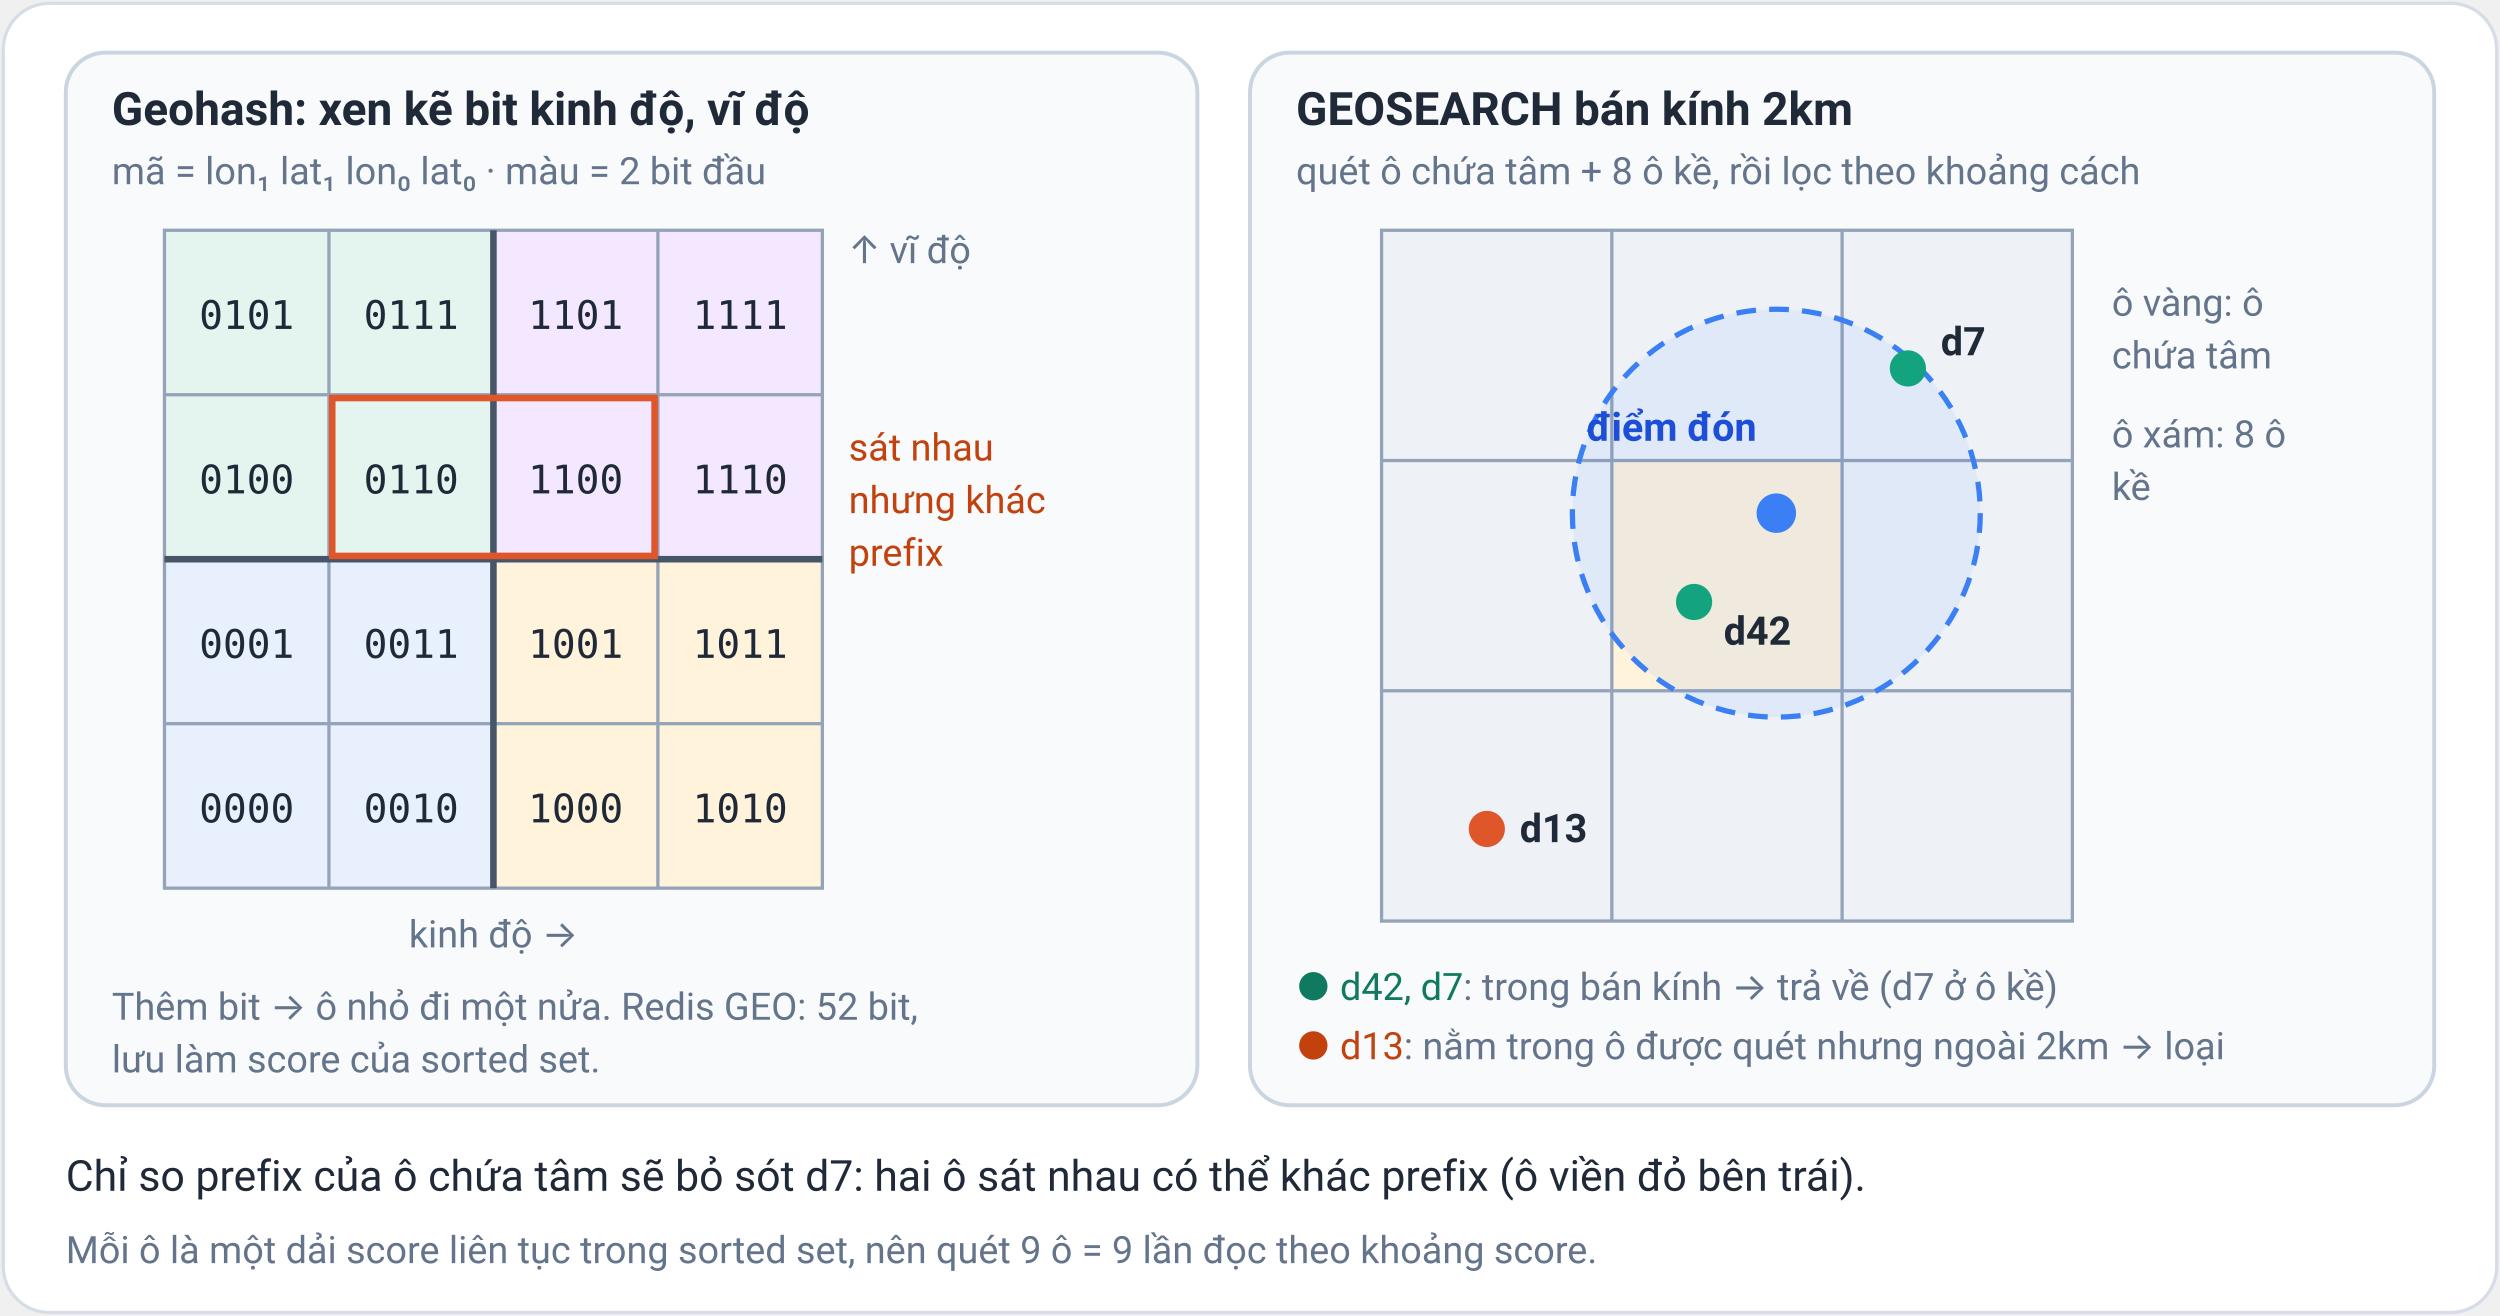
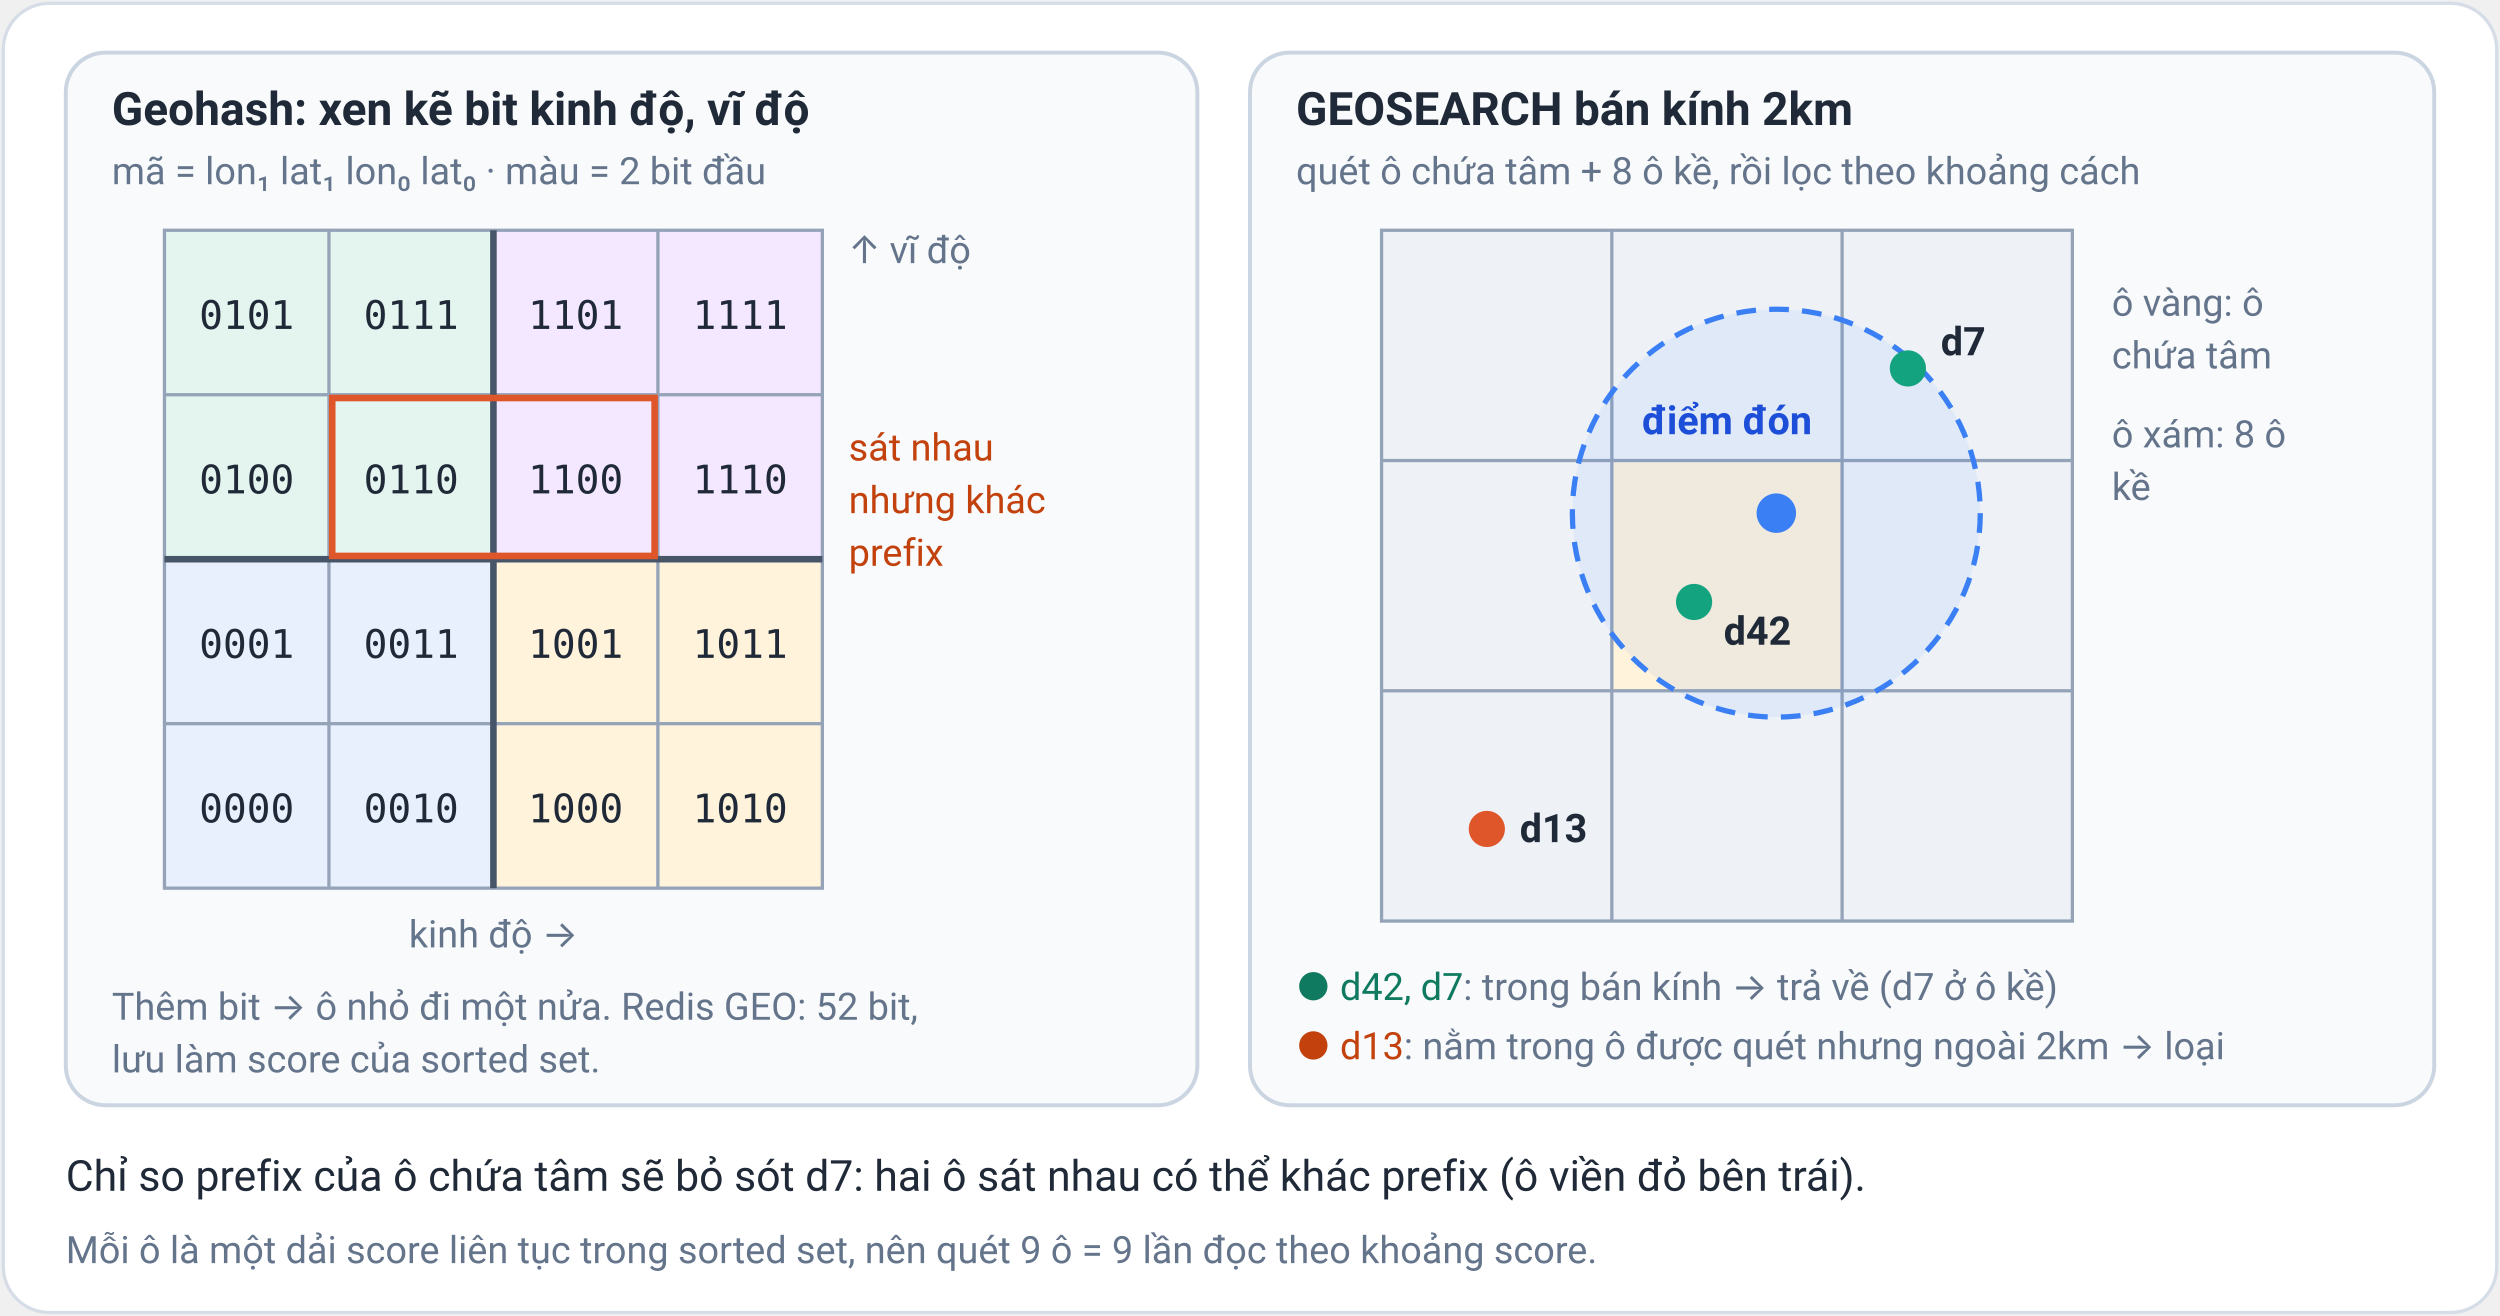
<svg xmlns="http://www.w3.org/2000/svg" viewBox="0 0 760 400" font-family="system-ui, -apple-system, 'Segoe UI', Roboto, sans-serif" role="img" aria-labelledby="t">
  <defs>
    <style>
      .grp { fill: #f8fafc; stroke: #cbd5e1; stroke-width: 1.2; }
      .q00 { fill: #e8f0fe; } .q01 { fill: #e4f5ef; } .q10 { fill: #fff3db; } .q11 { fill: #f3e8ff; }
      .gl { stroke: #94a3b8; stroke-width: 1; fill: none; }
      .h { font-size: 14px; font-weight: 650; fill: #1f2937; }
      .t { font-size: 13px; fill: #1f2937; }
      .s { font-size: 11.5px; fill: #64748b; }
      .cd { font-family: ui-monospace, Menlo, Consolas, monospace; font-size: 12px; fill: #1f2937; text-anchor: middle; }
      .lab { font-size: 12px; font-weight: 600; fill: #1f2937; }
    </style>
  </defs>
  <rect x="1" y="1" width="758" height="398" rx="14" fill="#ffffff" stroke="#d6dde6" />
  <rect class="grp" x="20" y="16" width="344" height="320" rx="12" />
  <text class="h" x="34" y="38">Geohash: xen kẽ bit kinh độ, vĩ độ</text>
  <text class="s" x="34" y="56">mã = lon₁ lat₁ lon₀ lat₀ · màu = 2 bit đầu</text>
  <rect class="q01" x="50" y="70" width="100" height="100" />
  <rect class="q11" x="150" y="70" width="100" height="100" />
  <rect class="q00" x="50" y="170" width="100" height="100" />
  <rect class="q10" x="150" y="170" width="100" height="100" />
  <g class="gl">
    <path d="M50,70 L250,70 L250,270 L50,270 Z" />
    <path d="M100,70 L100,270 M150,70 L150,270 M200,70 L200,270" />
    <path d="M50,120 L250,120 M50,170 L250,170 M50,220 L250,220" />
  </g>
  <path d="M150,70 L150,270 M50,170 L250,170" stroke="#475569" stroke-width="2" fill="none" />
  <text class="cd" x="75" y="100">0101</text>
  <text class="cd" x="125" y="100">0111</text>
  <text class="cd" x="175" y="100">1101</text>
  <text class="cd" x="225" y="100">1111</text>
  <text class="cd" x="75" y="150">0100</text>
  <text class="cd" x="125" y="150">0110</text>
  <text class="cd" x="175" y="150">1100</text>
  <text class="cd" x="225" y="150">1110</text>
  <text class="cd" x="75" y="200">0001</text>
  <text class="cd" x="125" y="200">0011</text>
  <text class="cd" x="175" y="200">1001</text>
  <text class="cd" x="225" y="200">1011</text>
  <text class="cd" x="75" y="250">0000</text>
  <text class="cd" x="125" y="250">0010</text>
  <text class="cd" x="175" y="250">1000</text>
  <text class="cd" x="225" y="250">1010</text>
  <rect x="101" y="121" width="98" height="48" fill="none" stroke="#e0562b" stroke-width="2" />
  <text class="s" x="150" y="288" text-anchor="middle">kinh độ →</text>
  <text class="s" x="258" y="80">↑ vĩ độ</text>
  <text class="s" x="258" y="140" style="fill:#c2410c">sát nhau</text>
  <text class="s" x="258" y="156" style="fill:#c2410c">nhưng khác</text>
  <text class="s" x="258" y="172" style="fill:#c2410c">prefix</text>
  <text class="s" x="34" y="310">Thêm bit → ô nhỏ đi một nửa. Redis GEO: 52 bit,</text>
  <text class="s" x="34" y="326">lưu làm score của sorted set.</text>
  <rect class="grp" x="380" y="16" width="360" height="320" rx="12" />
  <text class="h" x="394" y="38">GEOSEARCH bán kính 2km</text>
  <text class="s" x="394" y="56">quét ô chứa tâm + 8 ô kề, rồi lọc theo khoảng cách</text>
  <rect x="420" y="70" width="210" height="210" fill="#eef2f7" />
  <rect x="490" y="140" width="70" height="70" fill="#fff3db" />
  <g class="gl">
    <path d="M420,70 L630,70 L630,280 L420,280 Z" />
    <path d="M490,70 L490,280 M560,70 L560,280 M420,140 L630,140 M420,210 L630,210" />
  </g>
  <circle cx="540" cy="156" r="62" fill="#3b7ff5" fill-opacity="0.08" stroke="#3b7ff5" stroke-width="1.6" stroke-dasharray="6 4" />
  <circle cx="540" cy="156" r="6" fill="#3b7ff5" />
-   <text class="lab" x="534" y="134" text-anchor="end" style="fill:#1d4ed8">điểm đón</text>
+   <text class="lab" x="525" y="132" text-anchor="middle" style="fill:#1d4ed8">điểm đón</text>
  <circle cx="515" cy="183" r="5.5" fill="#14a37f" />
  <text class="lab" x="524" y="196">d42</text>
  <circle cx="580" cy="112" r="5.5" fill="#14a37f" />
  <text class="lab" x="590" y="108">d7</text>
  <circle cx="452" cy="252" r="5.5" fill="#e0562b" />
  <text class="lab" x="462" y="256">d13</text>
  <text class="s" x="642" y="96">ô vàng: ô</text>
  <text class="s" x="642" y="112">chứa tâm</text>
  <text class="s" x="642" y="136">ô xám: 8 ô</text>
  <text class="s" x="642" y="152">kề</text>
  <text class="s" x="394" y="304">
    <tspan fill="#0f7a5f">● d42, d7</tspan>: trong bán kính → trả về (d7 ở ô kề)</text>
  <text class="s" x="394" y="322">
    <tspan fill="#c2410c">● d13</tspan>: nằm trong ô được quét nhưng ngoài 2km → loại</text>
  <text class="t" x="20" y="362">Chỉ so prefix của ô chứa tâm sẽ bỏ sót d7: hai ô sát nhau có thể khác prefix (ô viền đỏ bên trái).</text>
  <text class="s" x="20" y="384">Mỗi ô là một dải score liên tục trong sorted set, nên quét 9 ô = 9 lần đọc theo khoảng score.</text>
</svg>
